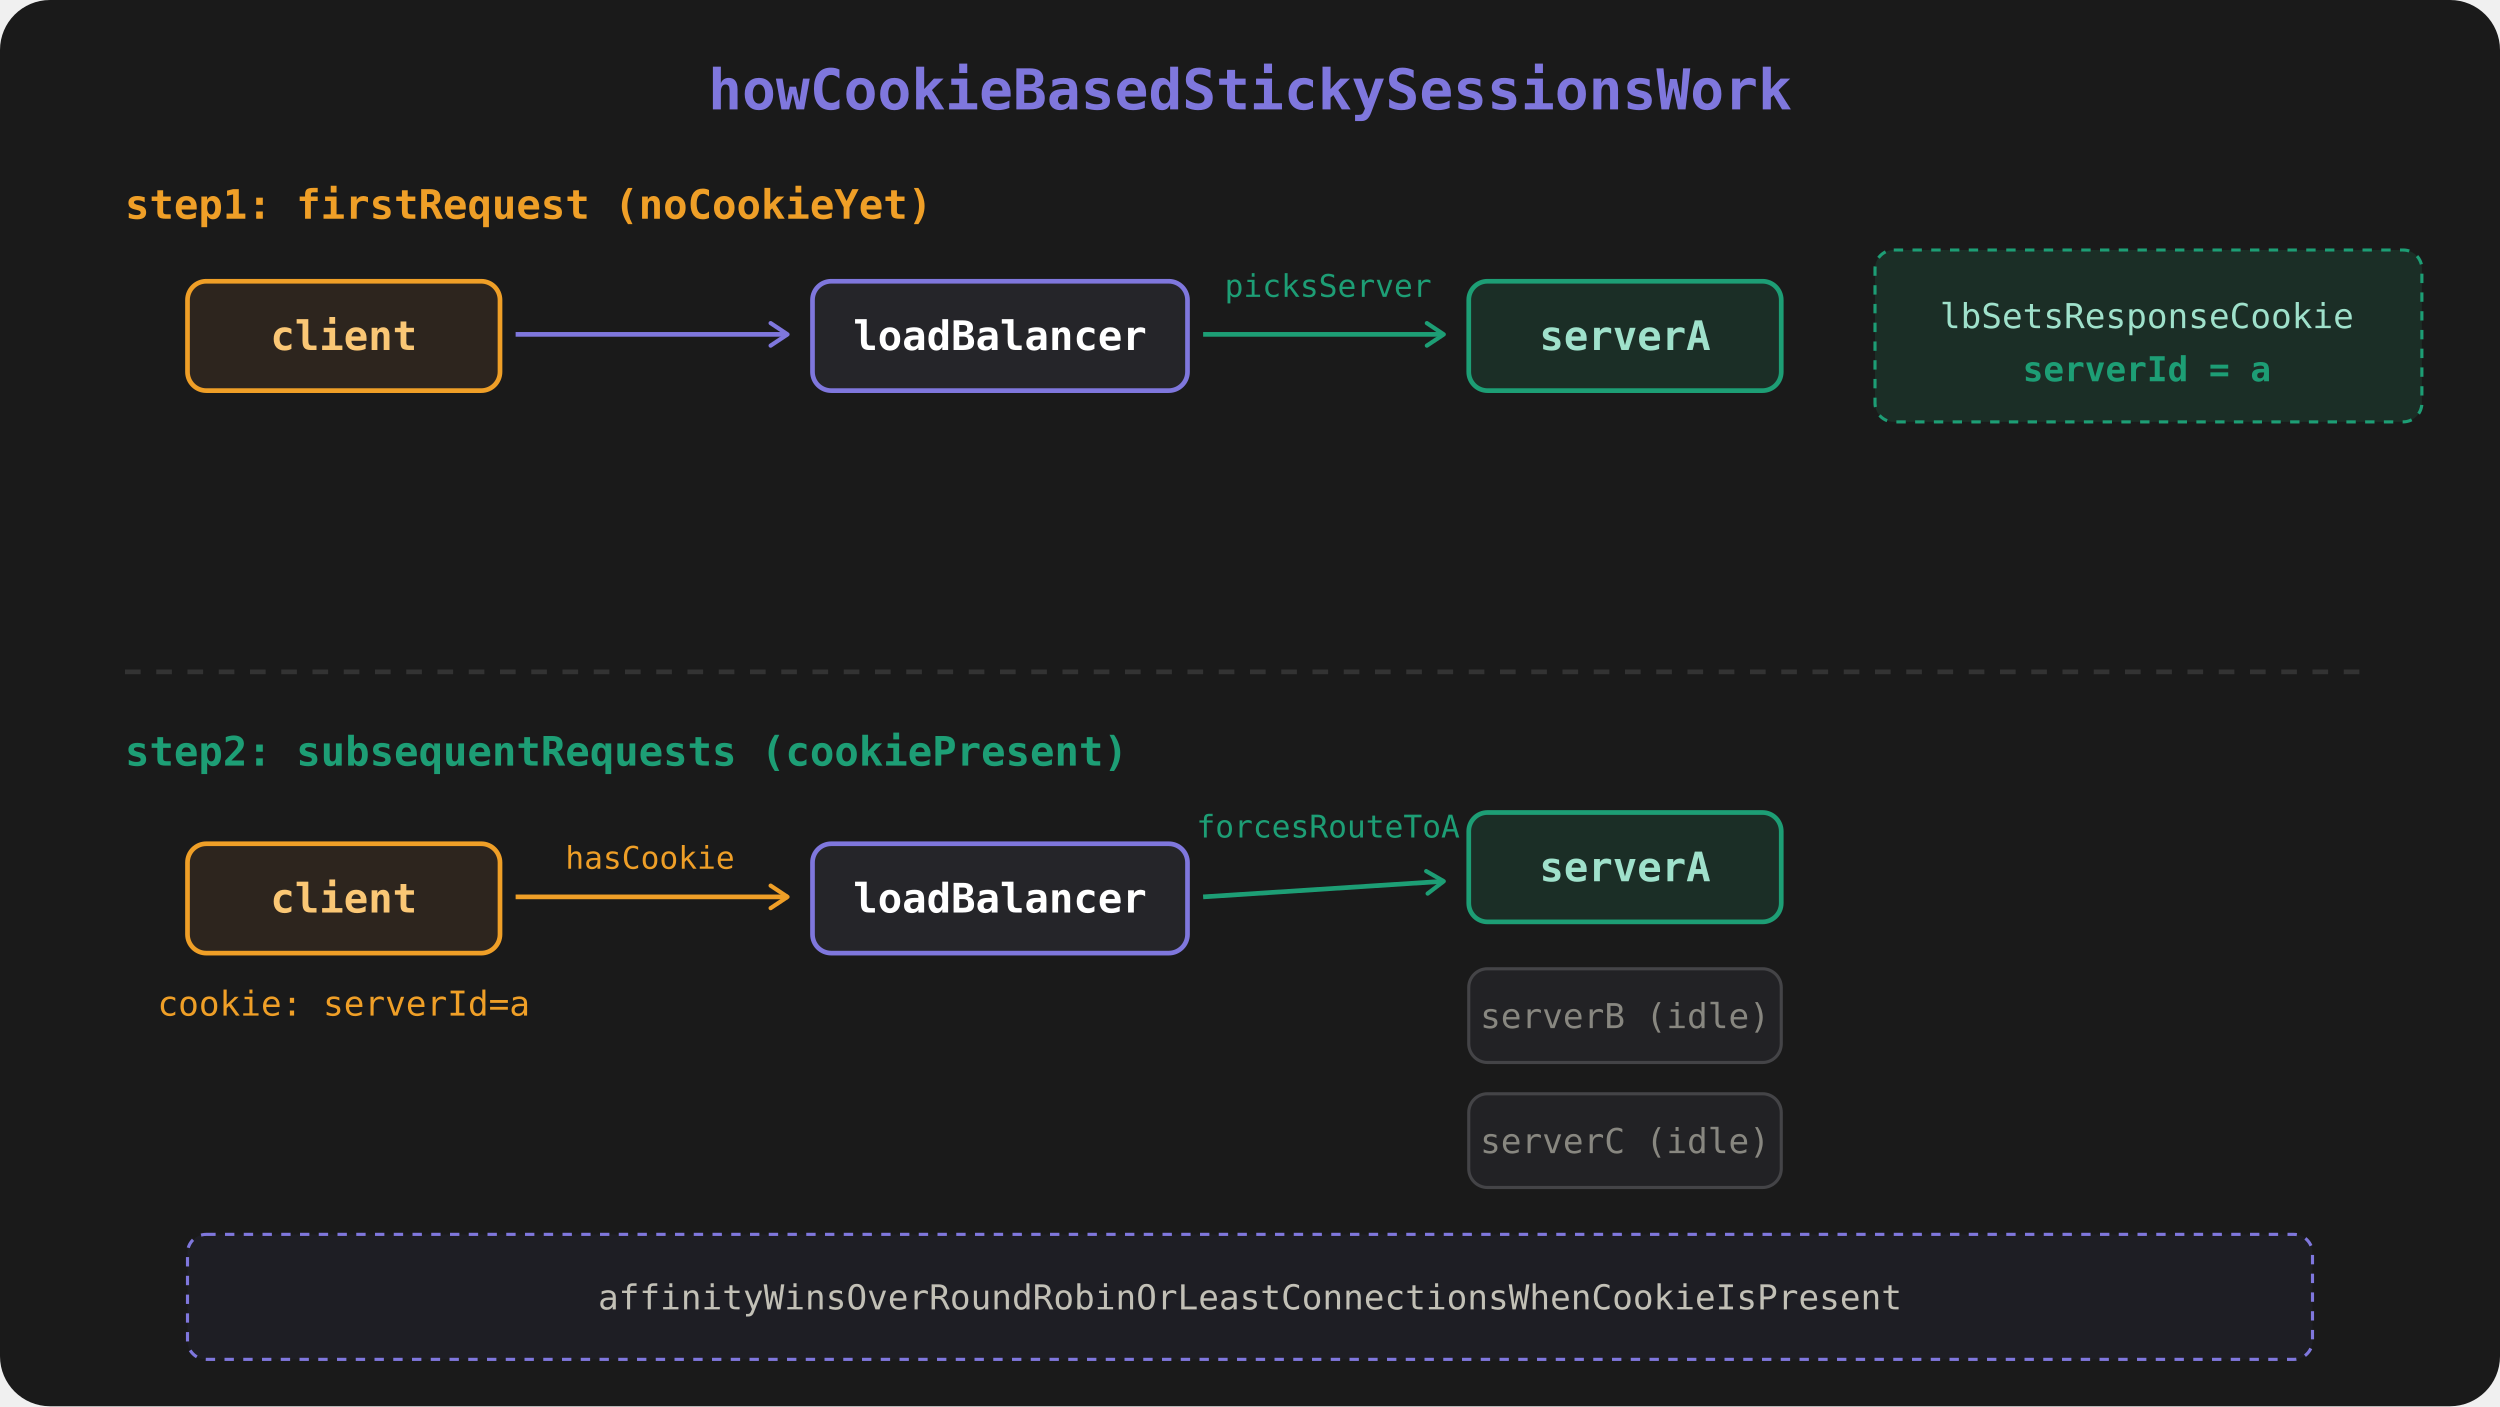
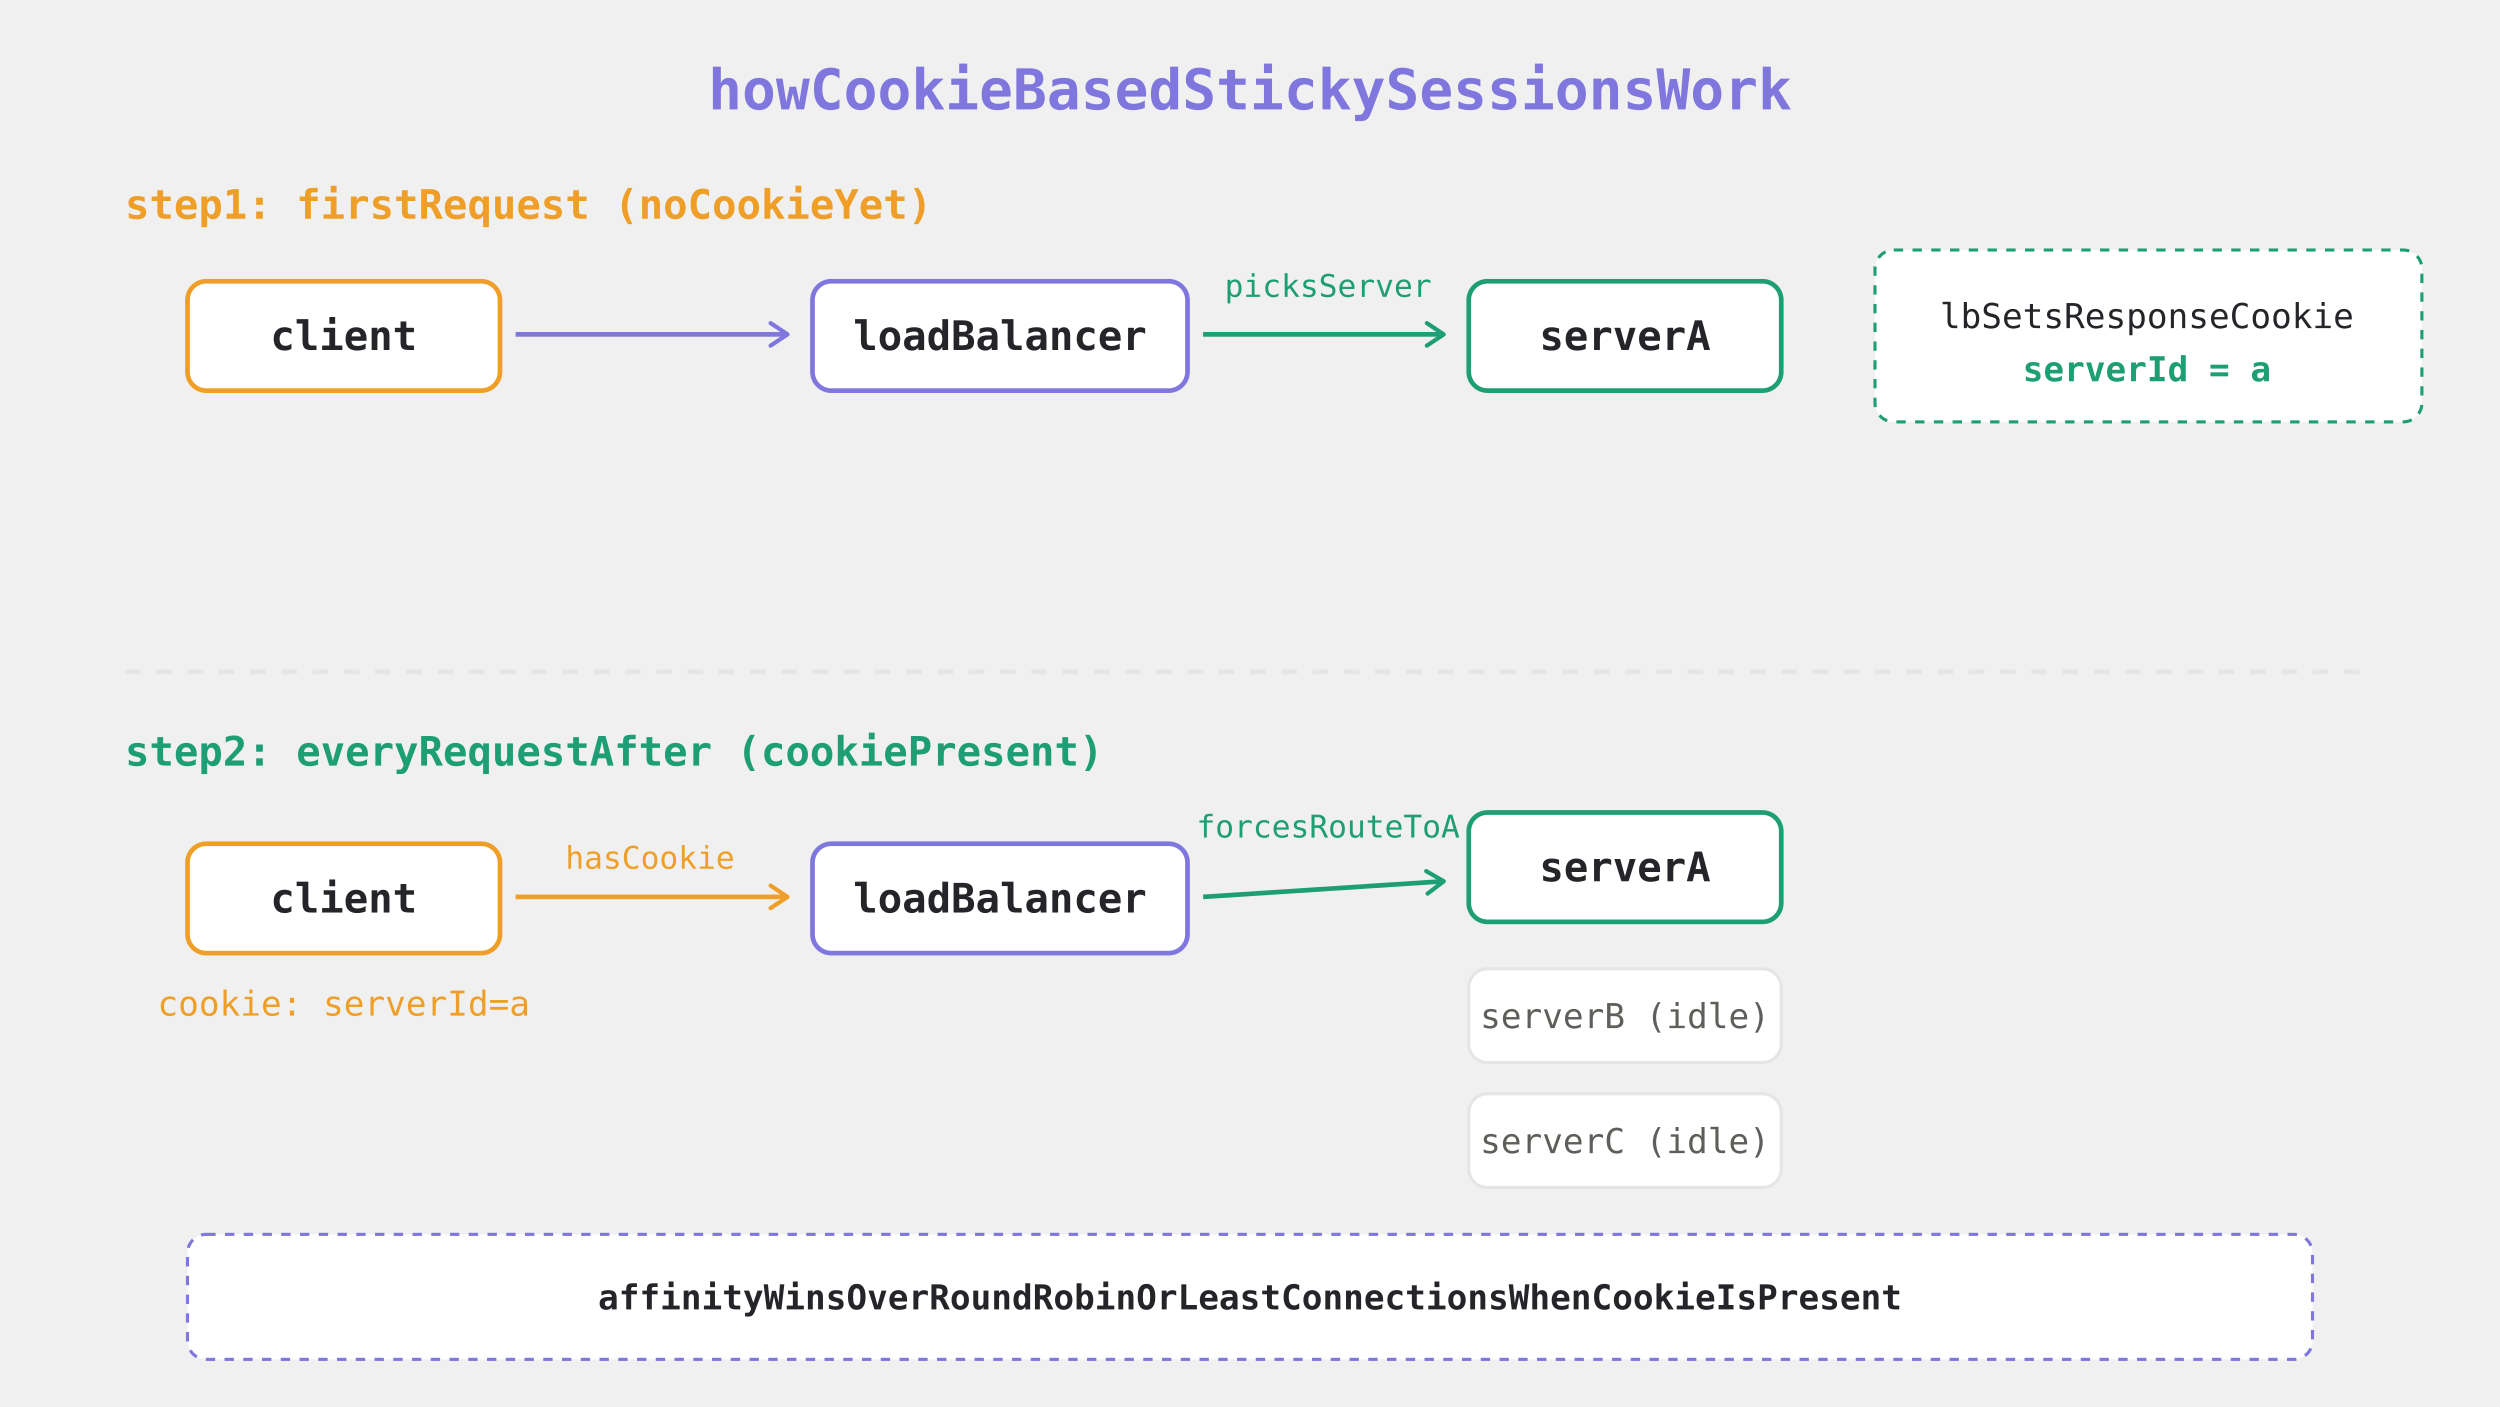
<svg xmlns="http://www.w3.org/2000/svg" width="800" height="450" viewBox="0 0 800 450">
-   <rect width="800" height="450" rx="16" fill="#1a1a1a" />
  <defs>
    <marker id="arrow-purple" viewBox="0 0 10 10" refX="8" refY="5" markerWidth="6" markerHeight="6" orient="auto-start-reverse">
      <path d="M2 1L8 5L2 9" fill="none" stroke="#7F77DD" stroke-width="1.5" stroke-linecap="round" stroke-linejoin="round" />
    </marker>
    <marker id="arrow-green" viewBox="0 0 10 10" refX="8" refY="5" markerWidth="6" markerHeight="6" orient="auto-start-reverse">
      <path d="M2 1L8 5L2 9" fill="none" stroke="#1D9E75" stroke-width="1.5" stroke-linecap="round" stroke-linejoin="round" />
    </marker>
    <marker id="arrow-amber" viewBox="0 0 10 10" refX="8" refY="5" markerWidth="6" markerHeight="6" orient="auto-start-reverse">
      <path d="M2 1L8 5L2 9" fill="none" stroke="#EF9F27" stroke-width="1.5" stroke-linecap="round" stroke-linejoin="round" />
    </marker>
  </defs>
  <text x="400" y="35" text-anchor="middle" font-family="monospace" font-size="18" font-weight="bold" fill="#7F77DD">howCookieBasedStickySessionsWork</text>
-   <line x1="40" y1="215" x2="760" y2="215" stroke="#333333" stroke-width="1.5" stroke-dasharray="5 5" />
+   <line x1="40" y1="215" x2="760" y2="215" stroke="#e5e5e7" stroke-width="1.5" stroke-dasharray="5 5" />
  <text x="40" y="70" font-family="monospace" font-size="13" font-weight="bold" fill="#EF9F27">step1: firstRequest (noCookieYet)</text>
-   <rect x="60" y="90" width="100" height="35" rx="6" fill="#2d251e" stroke="#EF9F27" stroke-width="1.5" />
-   <text x="110" y="112" text-anchor="middle" font-family="monospace" font-size="13" font-weight="bold" fill="#FAC775">client</text>
-   <rect x="260" y="90" width="120" height="35" rx="6" fill="#252529" stroke="#7F77DD" stroke-width="1.5" />
-   <text x="320" y="112" text-anchor="middle" font-family="monospace" font-size="13" font-weight="bold" fill="#ffffff">loadBalancer</text>
-   <rect x="470" y="90" width="100" height="35" rx="6" fill="#1b2e26" stroke="#1D9E75" stroke-width="1.5" />
-   <text x="520" y="112" text-anchor="middle" font-family="monospace" font-size="13" font-weight="bold" fill="#9FE1CB">serverA</text>
+   <rect x="60" y="90" width="100" height="35" rx="6" fill="#ffffff" stroke="#EF9F27" stroke-width="1.5" />
+   <text x="110" y="112" text-anchor="middle" font-family="monospace" font-size="13" font-weight="bold" fill="#252529">client</text>
+   <rect x="260" y="90" width="120" height="35" rx="6" fill="#ffffff" stroke="#7F77DD" stroke-width="1.5" />
+   <text x="320" y="112" text-anchor="middle" font-family="monospace" font-size="13" font-weight="bold" fill="#252529">loadBalancer</text>
+   <rect x="470" y="90" width="100" height="35" rx="6" fill="#ffffff" stroke="#1D9E75" stroke-width="1.5" />
+   <text x="520" y="112" text-anchor="middle" font-family="monospace" font-size="13" font-weight="bold" fill="#252529">serverA</text>
  <path d="M165 107 L252 107" fill="none" stroke="#7F77DD" stroke-width="1.5" marker-end="url(#arrow-purple)" />
  <path d="M385 107 L462 107" fill="none" stroke="#1D9E75" stroke-width="1.5" marker-end="url(#arrow-green)" />
  <text x="425" y="95" text-anchor="middle" font-family="monospace" font-size="10" fill="#1D9E75">picksServer</text>
-   <rect x="600" y="80" width="175" height="55" rx="6" fill="#1b2e26" stroke="#1D9E75" stroke-width="1" stroke-dasharray="3 3" />
-   <text x="687" y="105" text-anchor="middle" font-family="monospace" font-size="11" fill="#9FE1CB">lbSetsResponseCookie</text>
+   <rect x="600" y="80" width="175" height="55" rx="6" fill="#ffffff" stroke="#1D9E75" stroke-width="1" stroke-dasharray="3 3" />
+   <text x="687" y="105" text-anchor="middle" font-family="monospace" font-size="11" fill="#252529">lbSetsResponseCookie</text>
  <text x="687" y="122" text-anchor="middle" font-family="monospace" font-size="11" font-weight="bold" fill="#1D9E75">serverId = a</text>
-   <text x="40" y="245" font-family="monospace" font-size="13" font-weight="bold" fill="#1D9E75">step2: subsequentRequests (cookiePresent)</text>
-   <rect x="60" y="270" width="100" height="35" rx="6" fill="#2d251e" stroke="#EF9F27" stroke-width="1.5" />
-   <text x="110" y="292" text-anchor="middle" font-family="monospace" font-size="13" font-weight="bold" fill="#FAC775">client</text>
+   <text x="40" y="245" font-family="monospace" font-size="13" font-weight="bold" fill="#1D9E75">step2: everyRequestAfter (cookiePresent)</text>
+   <rect x="60" y="270" width="100" height="35" rx="6" fill="#ffffff" stroke="#EF9F27" stroke-width="1.5" />
+   <text x="110" y="292" text-anchor="middle" font-family="monospace" font-size="13" font-weight="bold" fill="#252529">client</text>
  <text x="110" y="325" text-anchor="middle" font-family="monospace" font-size="11" fill="#EF9F27">cookie: serverId=a</text>
-   <rect x="260" y="270" width="120" height="35" rx="6" fill="#252529" stroke="#7F77DD" stroke-width="1.5" />
-   <text x="320" y="292" text-anchor="middle" font-family="monospace" font-size="13" font-weight="bold" fill="#ffffff">loadBalancer</text>
-   <rect x="470" y="260" width="100" height="35" rx="6" fill="#1b2e26" stroke="#1D9E75" stroke-width="1.5" />
-   <text x="520" y="282" text-anchor="middle" font-family="monospace" font-size="13" font-weight="bold" fill="#9FE1CB">serverA</text>
-   <rect x="470" y="310" width="100" height="30" rx="6" fill="#222225" stroke="#444447" stroke-width="1" />
-   <text x="520" y="329" text-anchor="middle" font-family="monospace" font-size="11" fill="#888780">serverB (idle)</text>
-   <rect x="470" y="350" width="100" height="30" rx="6" fill="#222225" stroke="#444447" stroke-width="1" />
-   <text x="520" y="369" text-anchor="middle" font-family="monospace" font-size="11" fill="#888780">serverC (idle)</text>
+   <rect x="260" y="270" width="120" height="35" rx="6" fill="#ffffff" stroke="#7F77DD" stroke-width="1.5" />
+   <text x="320" y="292" text-anchor="middle" font-family="monospace" font-size="13" font-weight="bold" fill="#252529">loadBalancer</text>
+   <rect x="470" y="260" width="100" height="35" rx="6" fill="#ffffff" stroke="#1D9E75" stroke-width="1.5" />
+   <text x="520" y="282" text-anchor="middle" font-family="monospace" font-size="13" font-weight="bold" fill="#252529">serverA</text>
+   <rect x="470" y="310" width="100" height="30" rx="6" fill="#ffffff" stroke="#e5e5e7" stroke-width="1" />
+   <text x="520" y="329" text-anchor="middle" font-family="monospace" font-size="11" fill="#5f5e5a">serverB (idle)</text>
+   <rect x="470" y="350" width="100" height="30" rx="6" fill="#ffffff" stroke="#e5e5e7" stroke-width="1" />
+   <text x="520" y="369" text-anchor="middle" font-family="monospace" font-size="11" fill="#5f5e5a">serverC (idle)</text>
  <path d="M165 287 L252 287" fill="none" stroke="#EF9F27" stroke-width="1.5" marker-end="url(#arrow-amber)" />
  <text x="208" y="278" text-anchor="middle" font-family="monospace" font-size="10" fill="#EF9F27">hasCookie</text>
  <path d="M385 287 L462 282" fill="none" stroke="#1D9E75" stroke-width="1.5" marker-end="url(#arrow-green)" />
  <text x="425" y="268" text-anchor="middle" font-family="monospace" font-size="10" fill="#1D9E75">forcesRouteToA</text>
-   <rect x="60" y="395" width="680" height="40" rx="6" fill="#1e1e24" stroke="#7F77DD" stroke-width="1" stroke-dasharray="3 3" />
-   <text x="400" y="419" text-anchor="middle" font-family="monospace" font-size="11" fill="#c2c0b6">
+   <rect x="60" y="395" width="680" height="40" rx="6" fill="#ffffff" stroke="#7F77DD" stroke-width="1" stroke-dasharray="3 3" />
+   <text x="400" y="419" text-anchor="middle" font-family="monospace" font-size="11" font-weight="bold" fill="#252529">
    affinityWinsOverRoundRobinOrLeastConnectionsWhenCookieIsPresent
  </text>
</svg>
